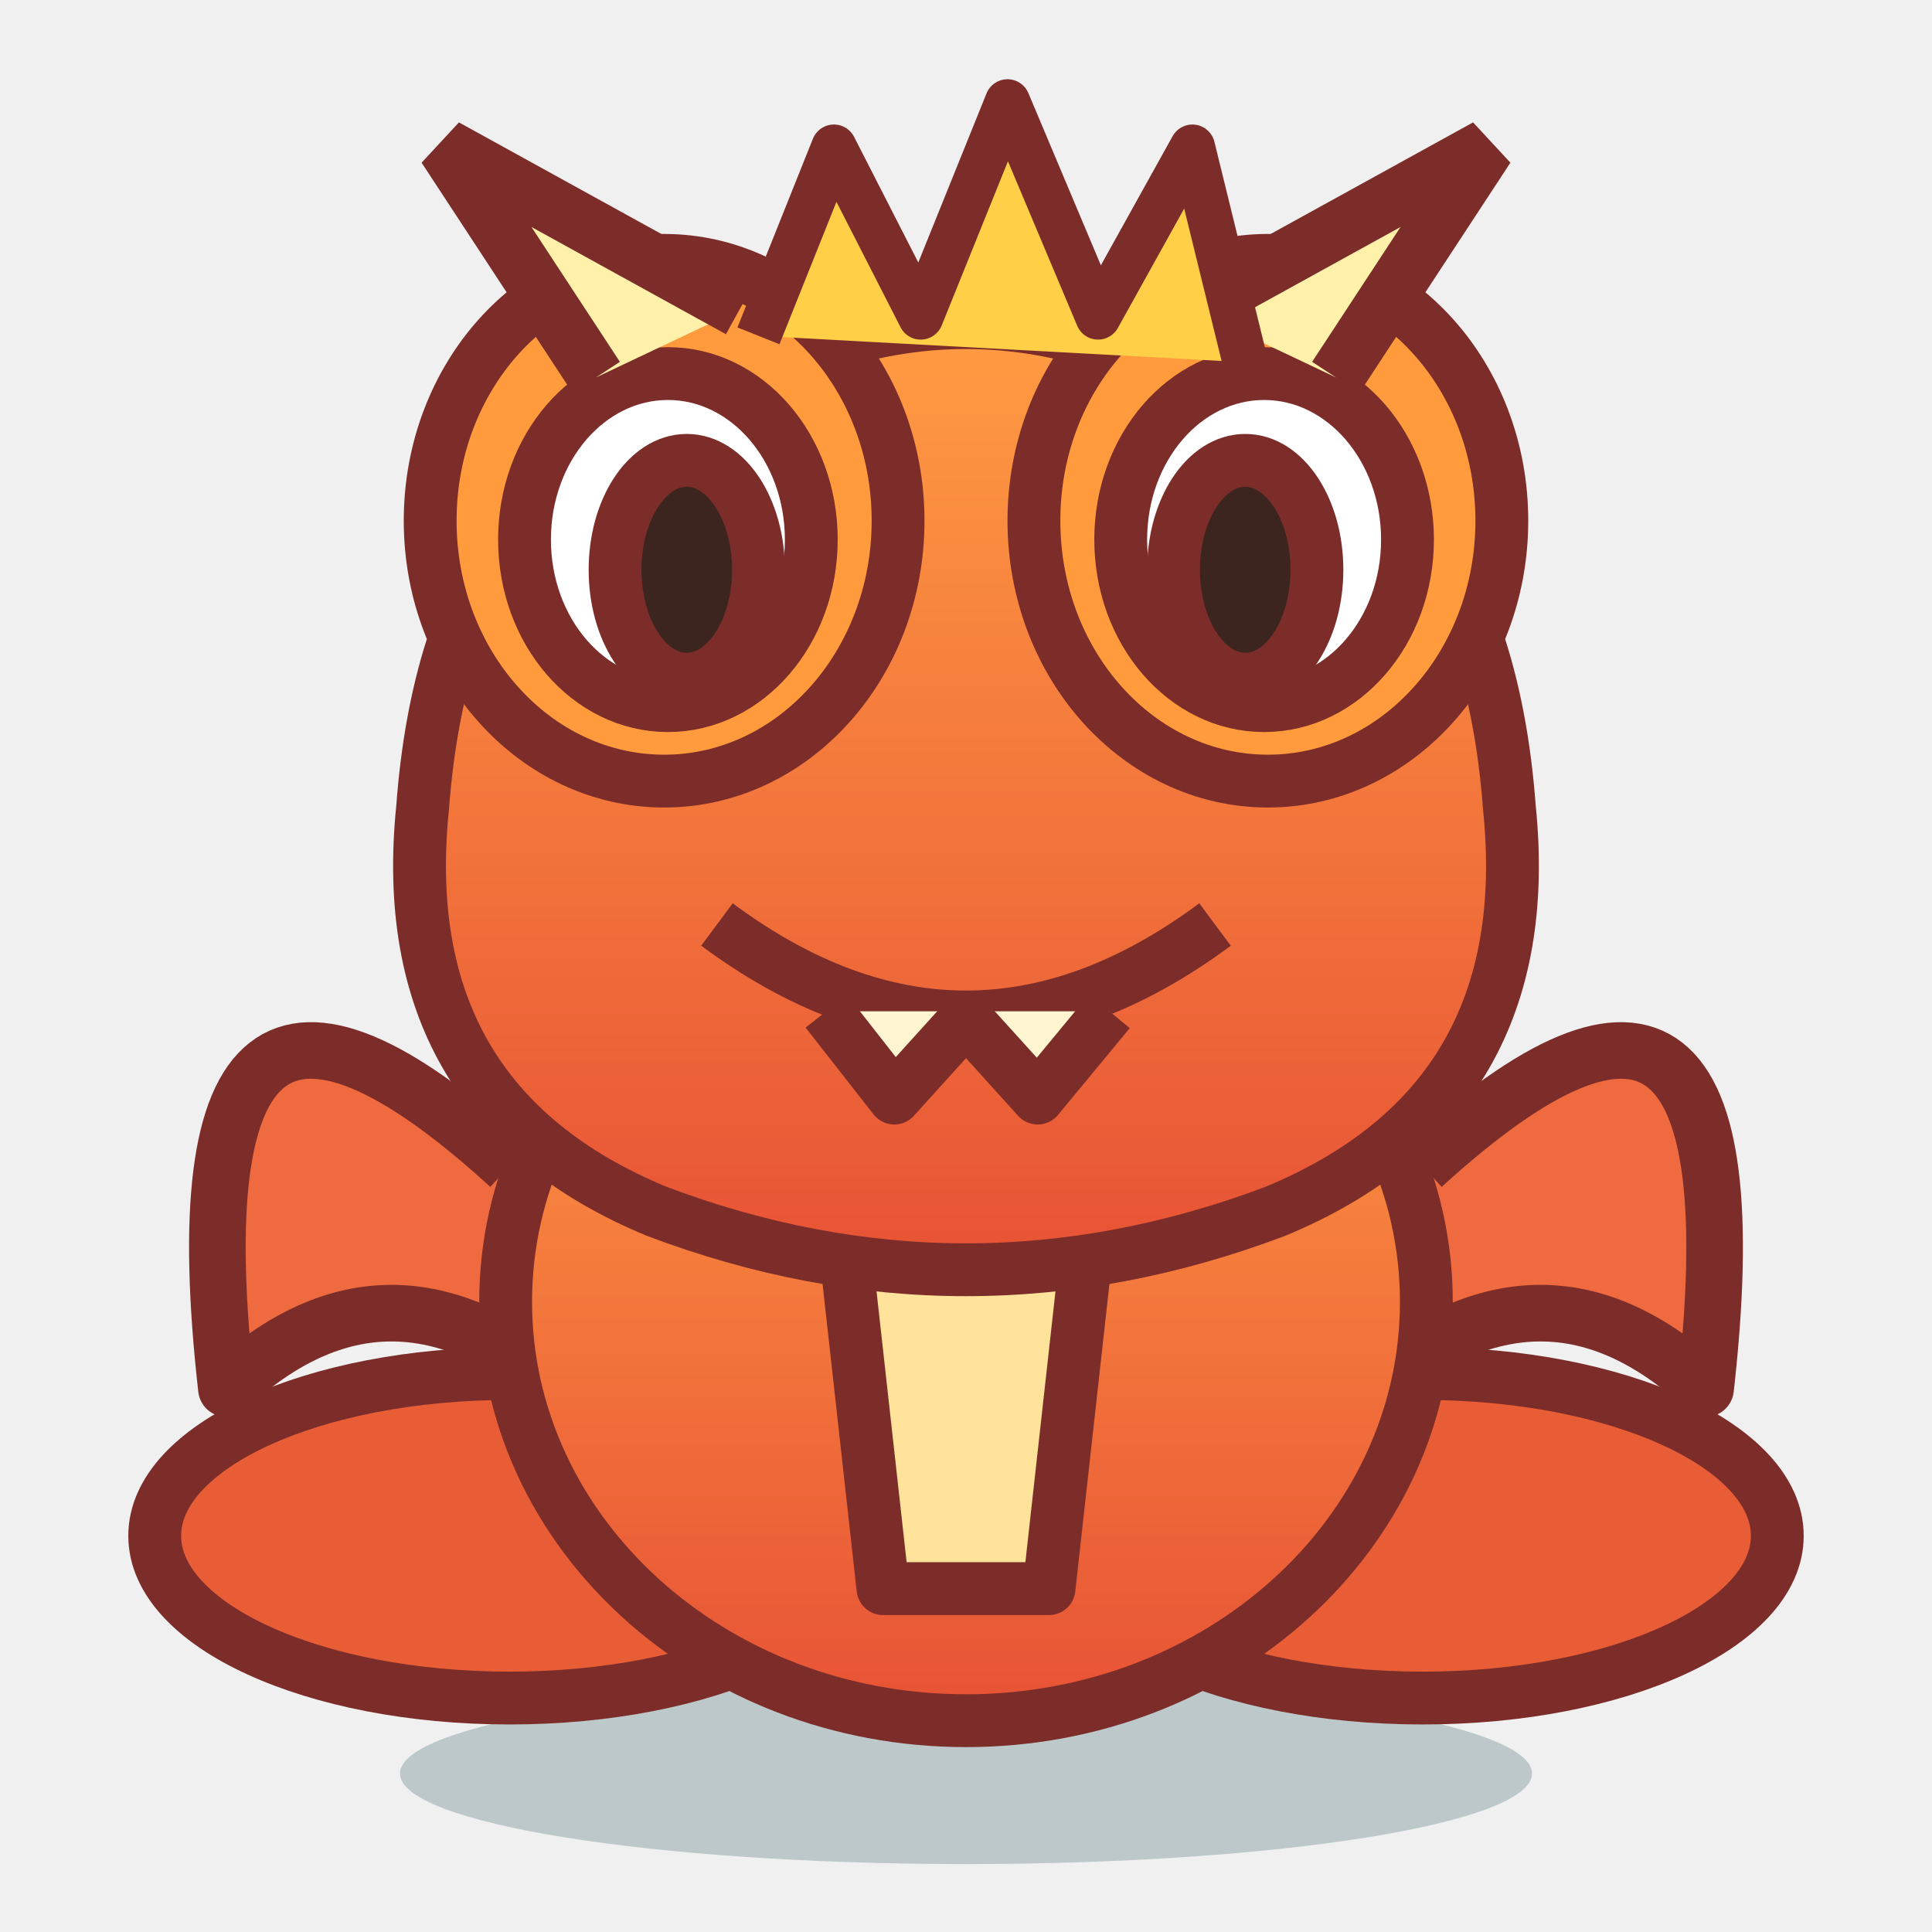
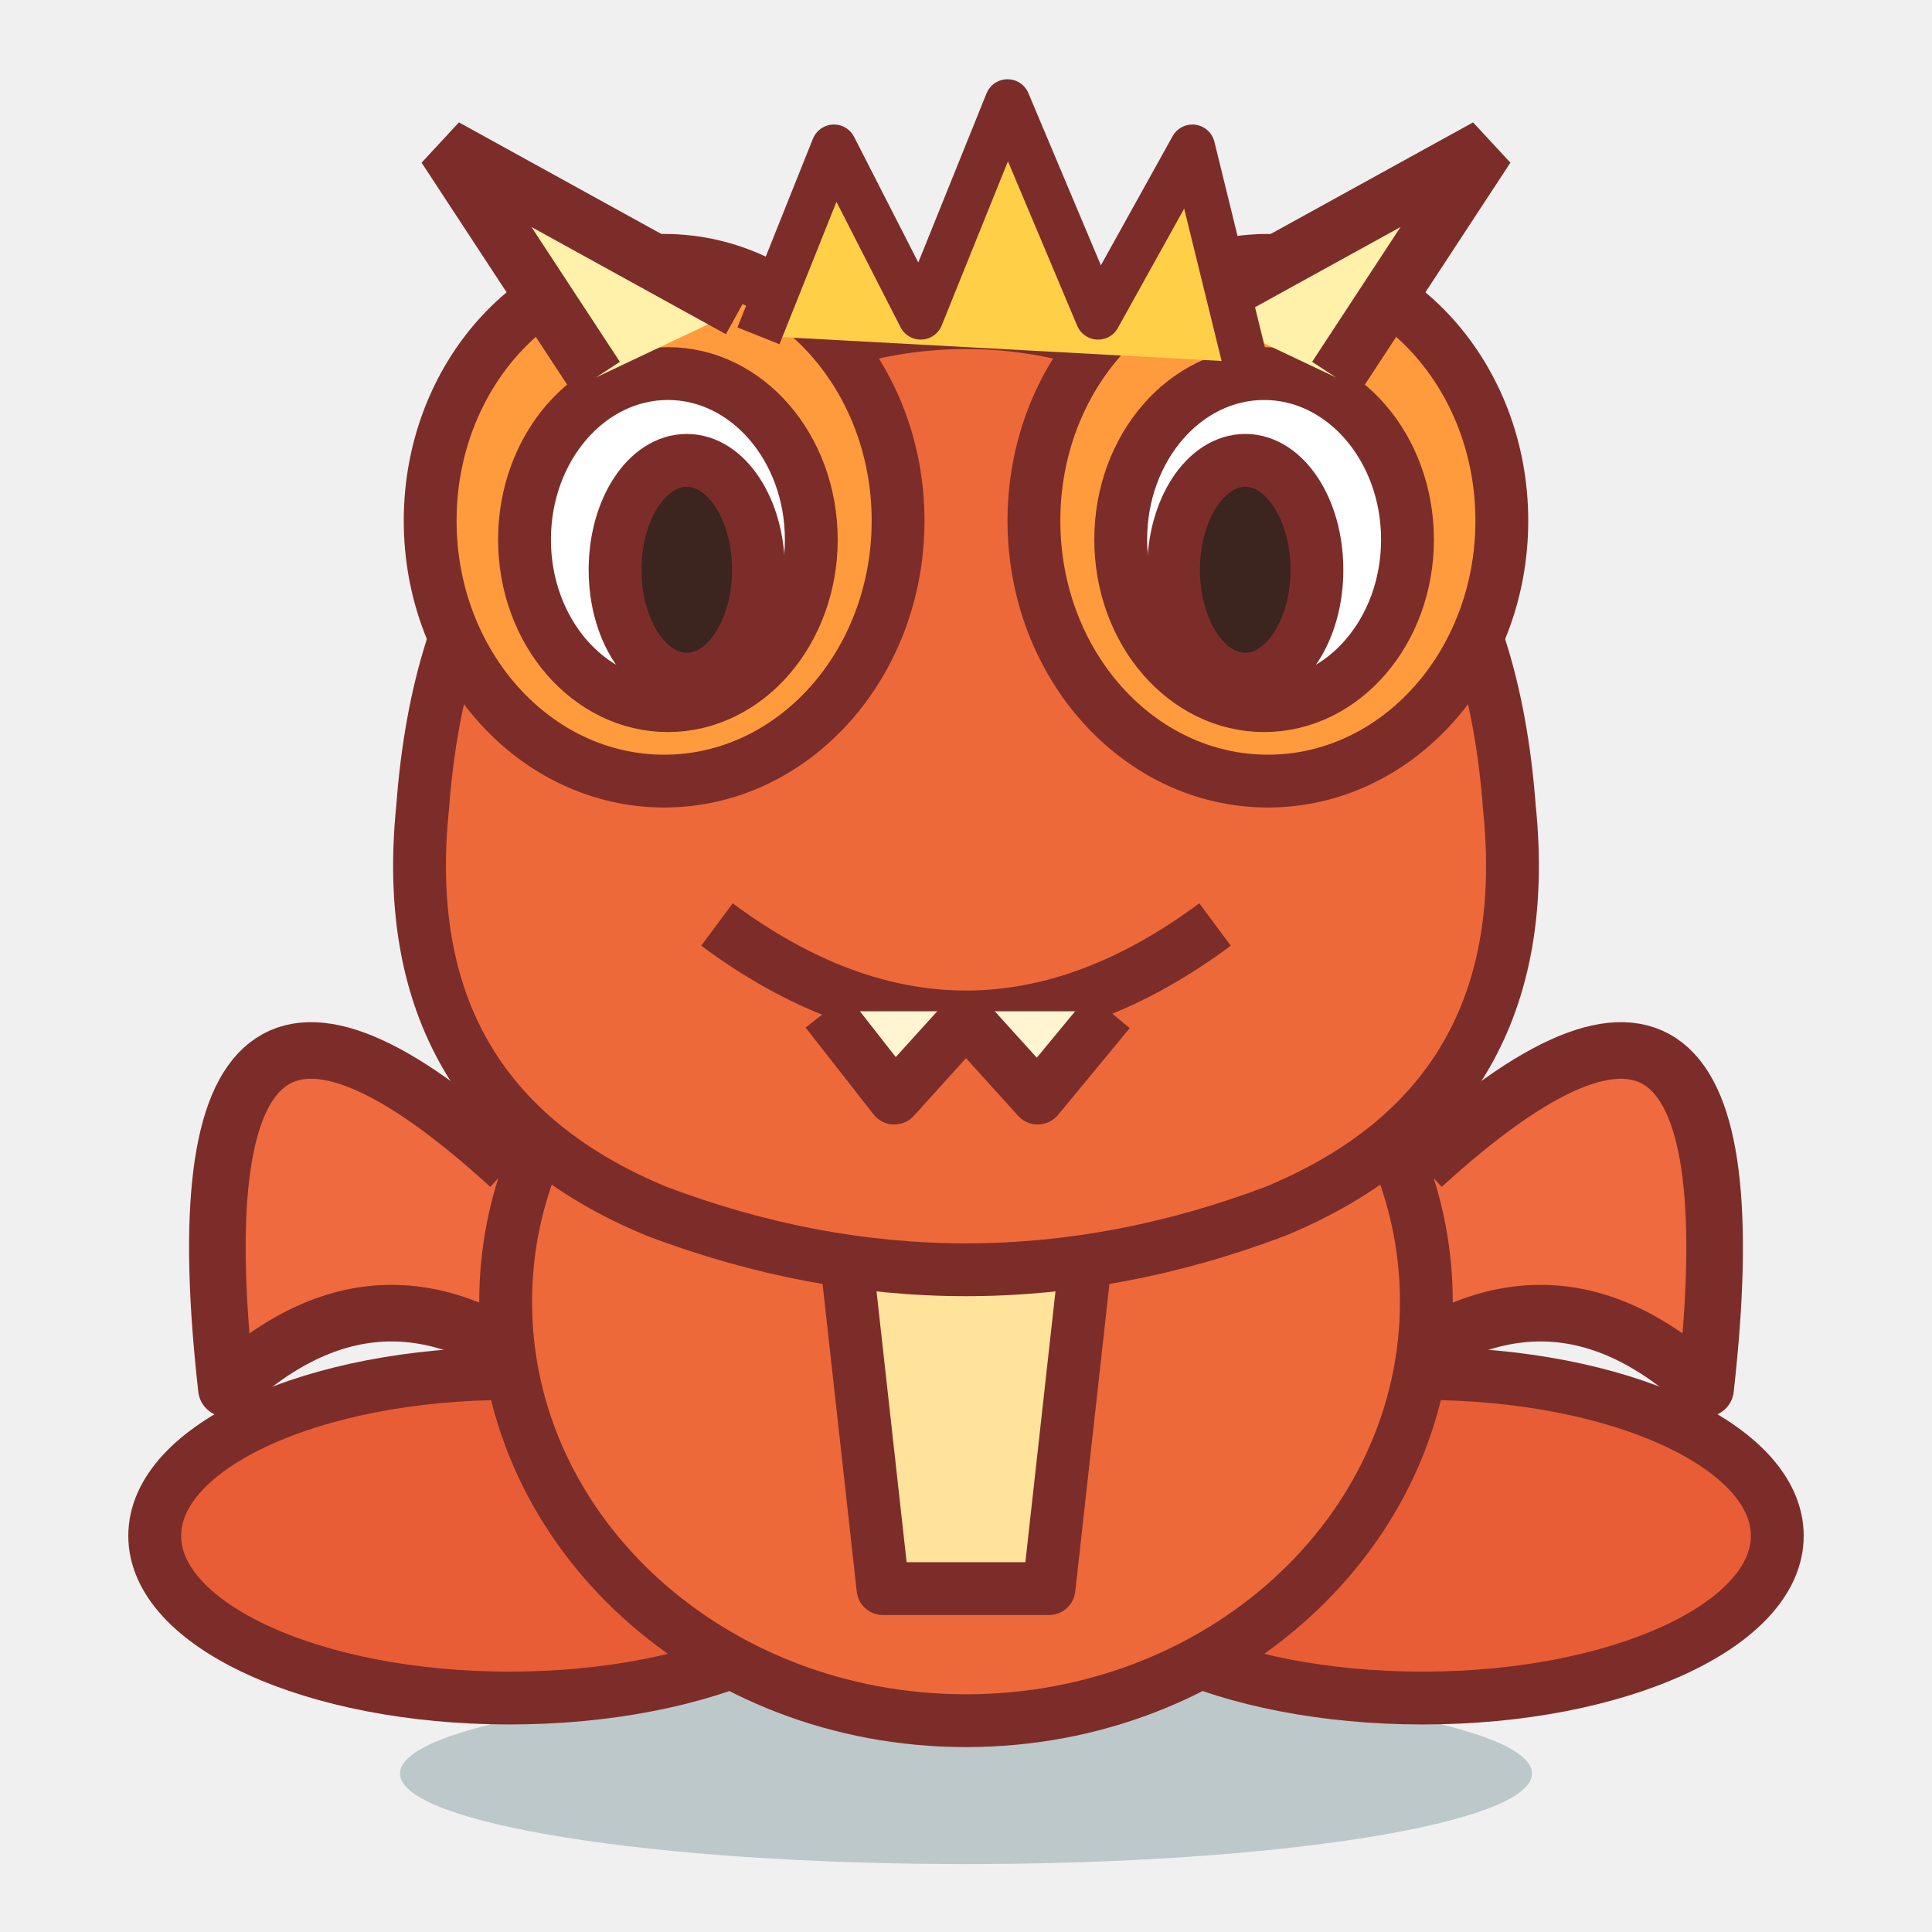
<svg xmlns="http://www.w3.org/2000/svg" viewBox="0 0 512 512" role="img" aria-label="Dragon Frog">
  <defs>
-     <linearGradient id="body" x1="0" y1="0" x2="0" y2="1">
-       <stop stop-color="#ff9c42" />
-       <stop offset="1" stop-color="#e75235" />
-     </linearGradient>
-   </defs>
+ </defs>
  <ellipse cx="256" cy="470" rx="150" ry="24" fill="#073d47" opacity=".22" />
  <g>
    <path d="M135 309Q44 226 60 368Q103 328 149 368M377 309Q468 226 452 368Q409 328 363 368" fill="#ef6a3e" stroke="#7c2d2a" stroke-width="15" stroke-linejoin="round" />
    <g stroke="#7c2d2a" stroke-width="14" stroke-linejoin="round">
      <ellipse cx="135" cy="407" rx="94" ry="43" fill="#e85d35" />
      <ellipse cx="377" cy="407" rx="94" ry="43" fill="#e85d35" />
-       <ellipse cx="256" cy="345" rx="122" ry="111" fill="url(#body)" />
+       <ellipse cx="256" cy="345" rx="122" ry="111" fill="#ee693a" />
      <path d="M221 304h70l-13 117h-44Z" fill="#ffe39a" />
-       <path d="M112 214Q119 120 193 103Q256 68 319 103Q393 120 400 214Q408 292 338 321Q256 352 174 321Q104 292 112 214Z" fill="url(#body)" />
+       <path d="M112 214Q119 120 193 103Q256 68 319 103Q393 120 400 214Q408 292 338 321Q256 352 174 321Q104 292 112 214Z" fill="#ee693a" />
      <ellipse cx="176" cy="138" rx="62" ry="69" fill="#ff9a3d" />
      <ellipse cx="336" cy="138" rx="62" ry="69" fill="#ff9a3d" />
      <ellipse cx="177" cy="143" rx="38" ry="44" fill="#fff" />
      <ellipse cx="335" cy="143" rx="38" ry="44" fill="#fff" />
      <ellipse cx="182" cy="151" rx="19" ry="29" fill="#3b251e" />
      <ellipse cx="330" cy="151" rx="19" ry="29" fill="#3b251e" />
      <path d="M190 245Q256 294 322 245" fill="none" />
      <path d="M219 268l18 23 19-21 19 21 19-23" fill="#fff5d0" />
    </g>
    <path d="M158 100 118 39 196 82M354 100 394 39 316 82" fill="#fff0aa" stroke="#7c2d2a" stroke-width="15" />
    <path d="M201 89 221 39 244 84 267 27 291 84 316 39 330 96" fill="#ffcf48" stroke="#7c2d2a" stroke-width="12" stroke-linejoin="round" />
  </g>
</svg>
